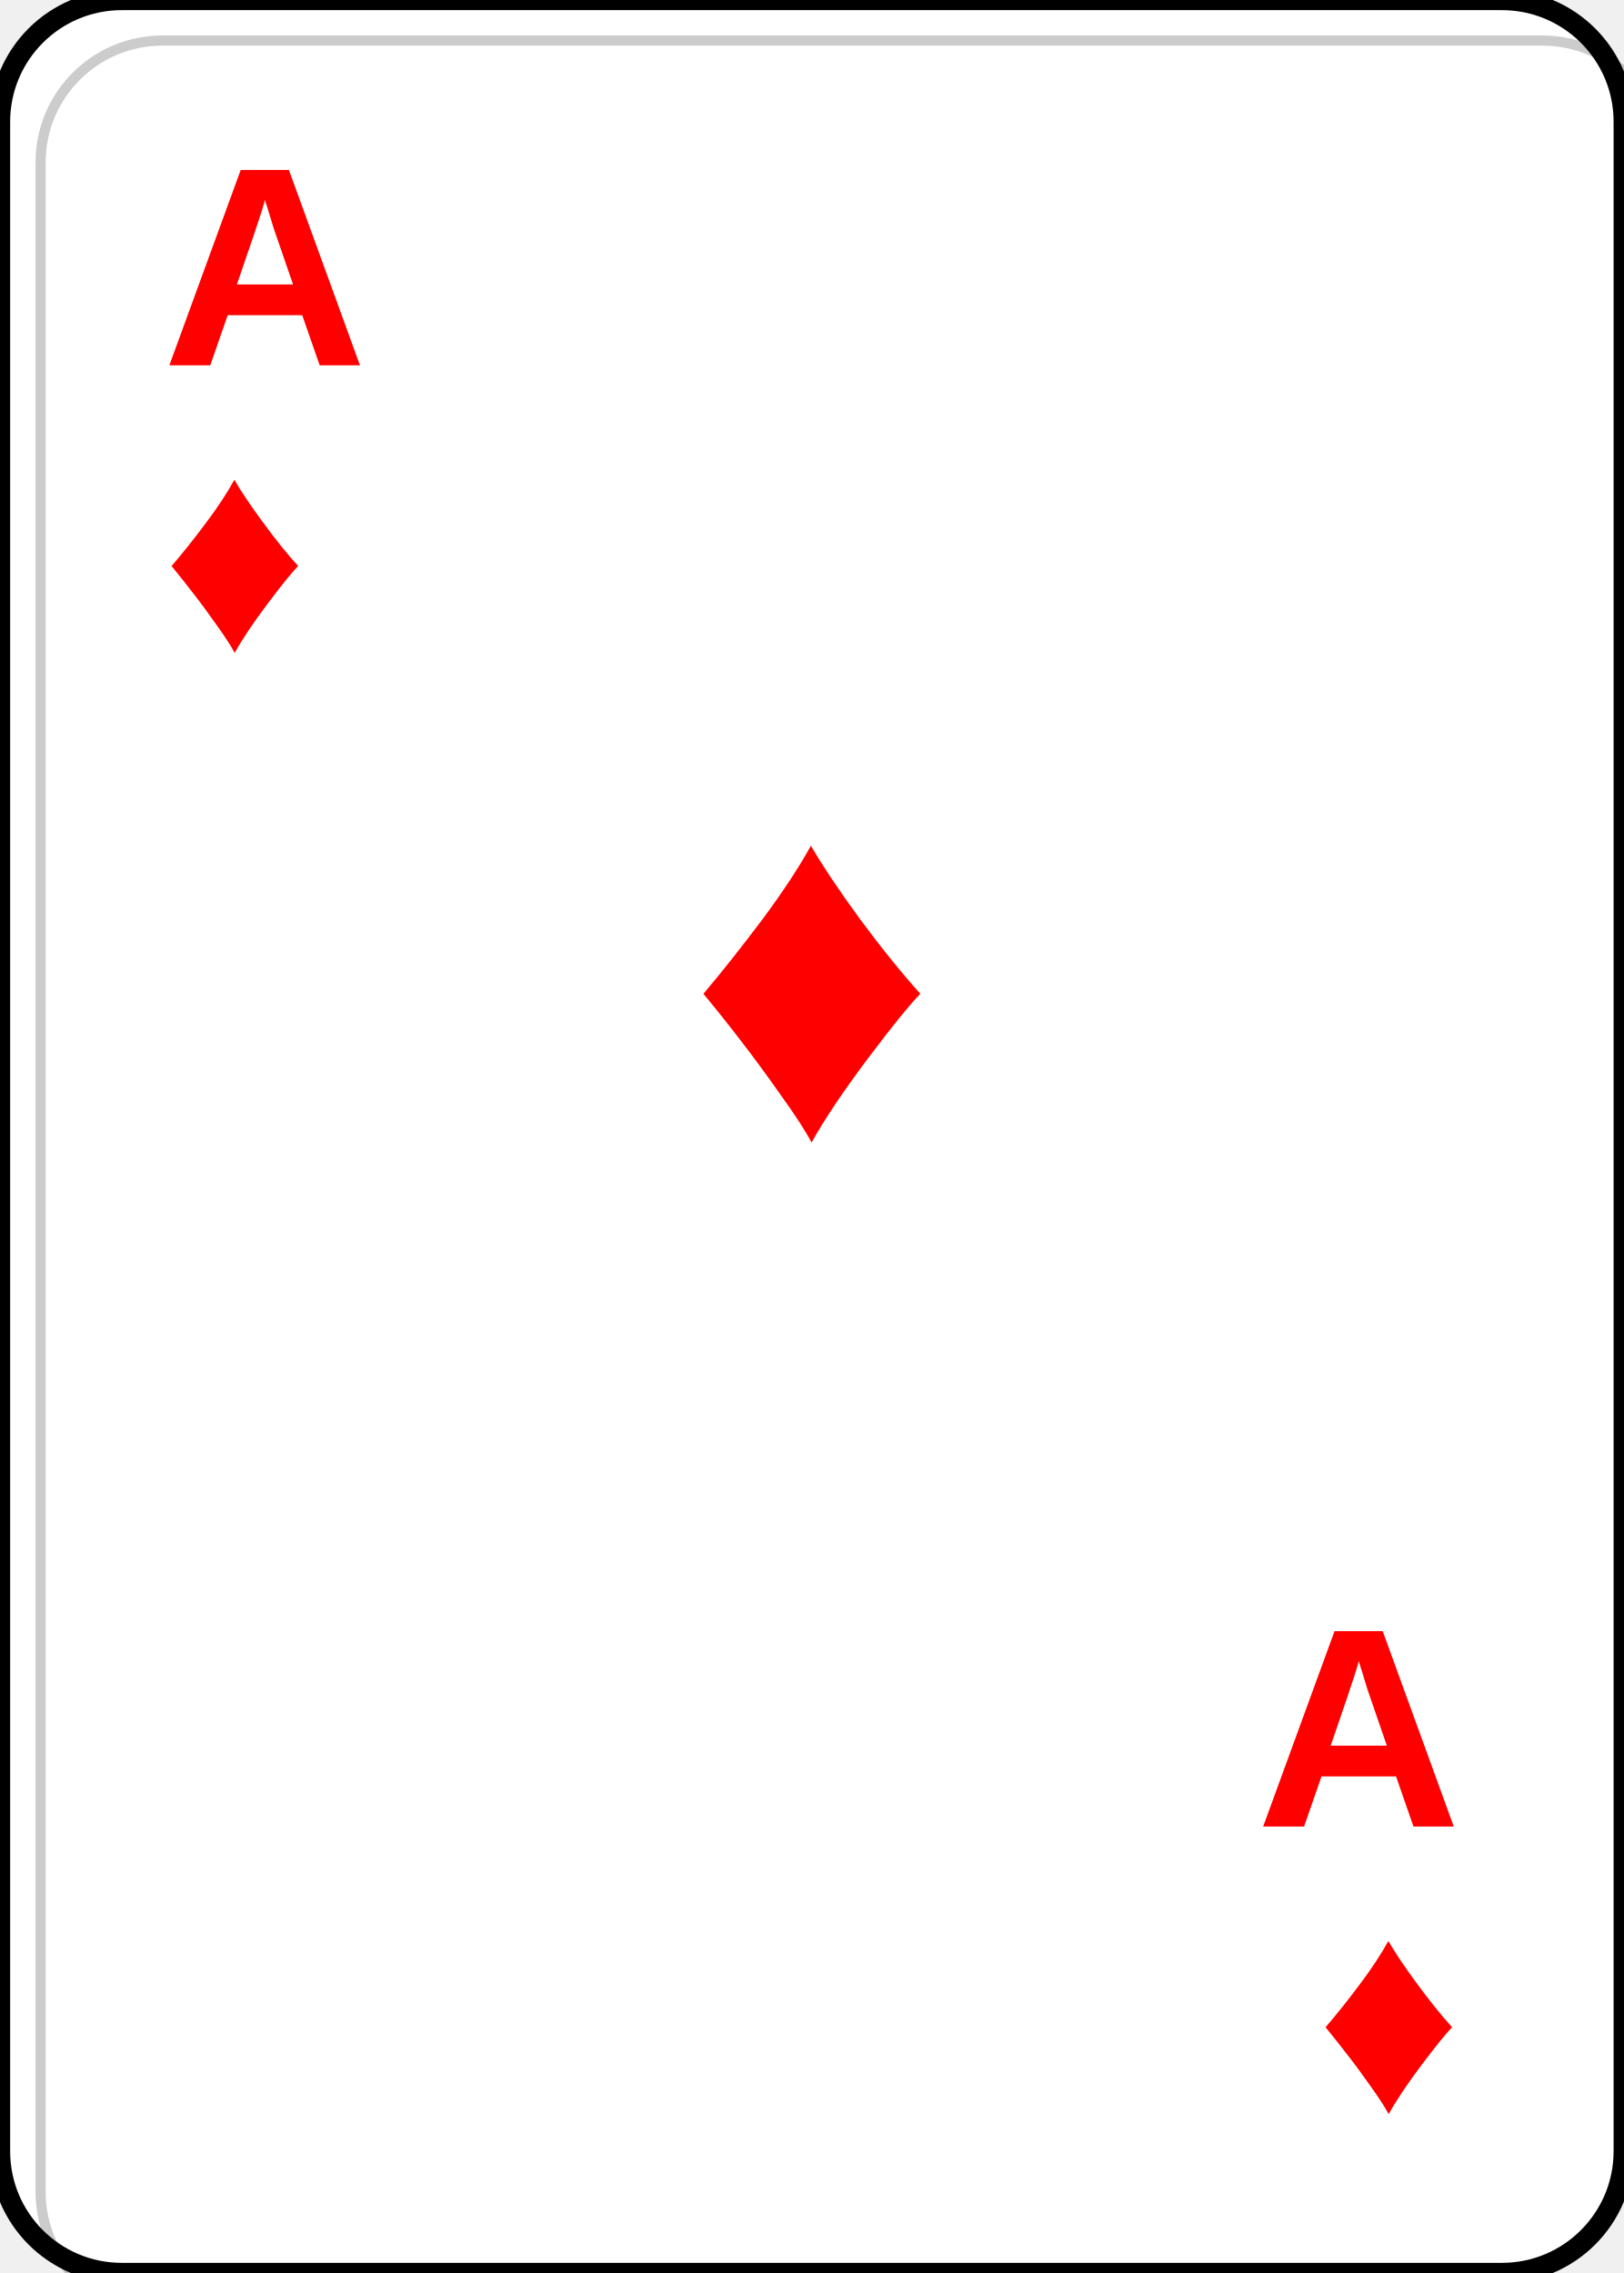
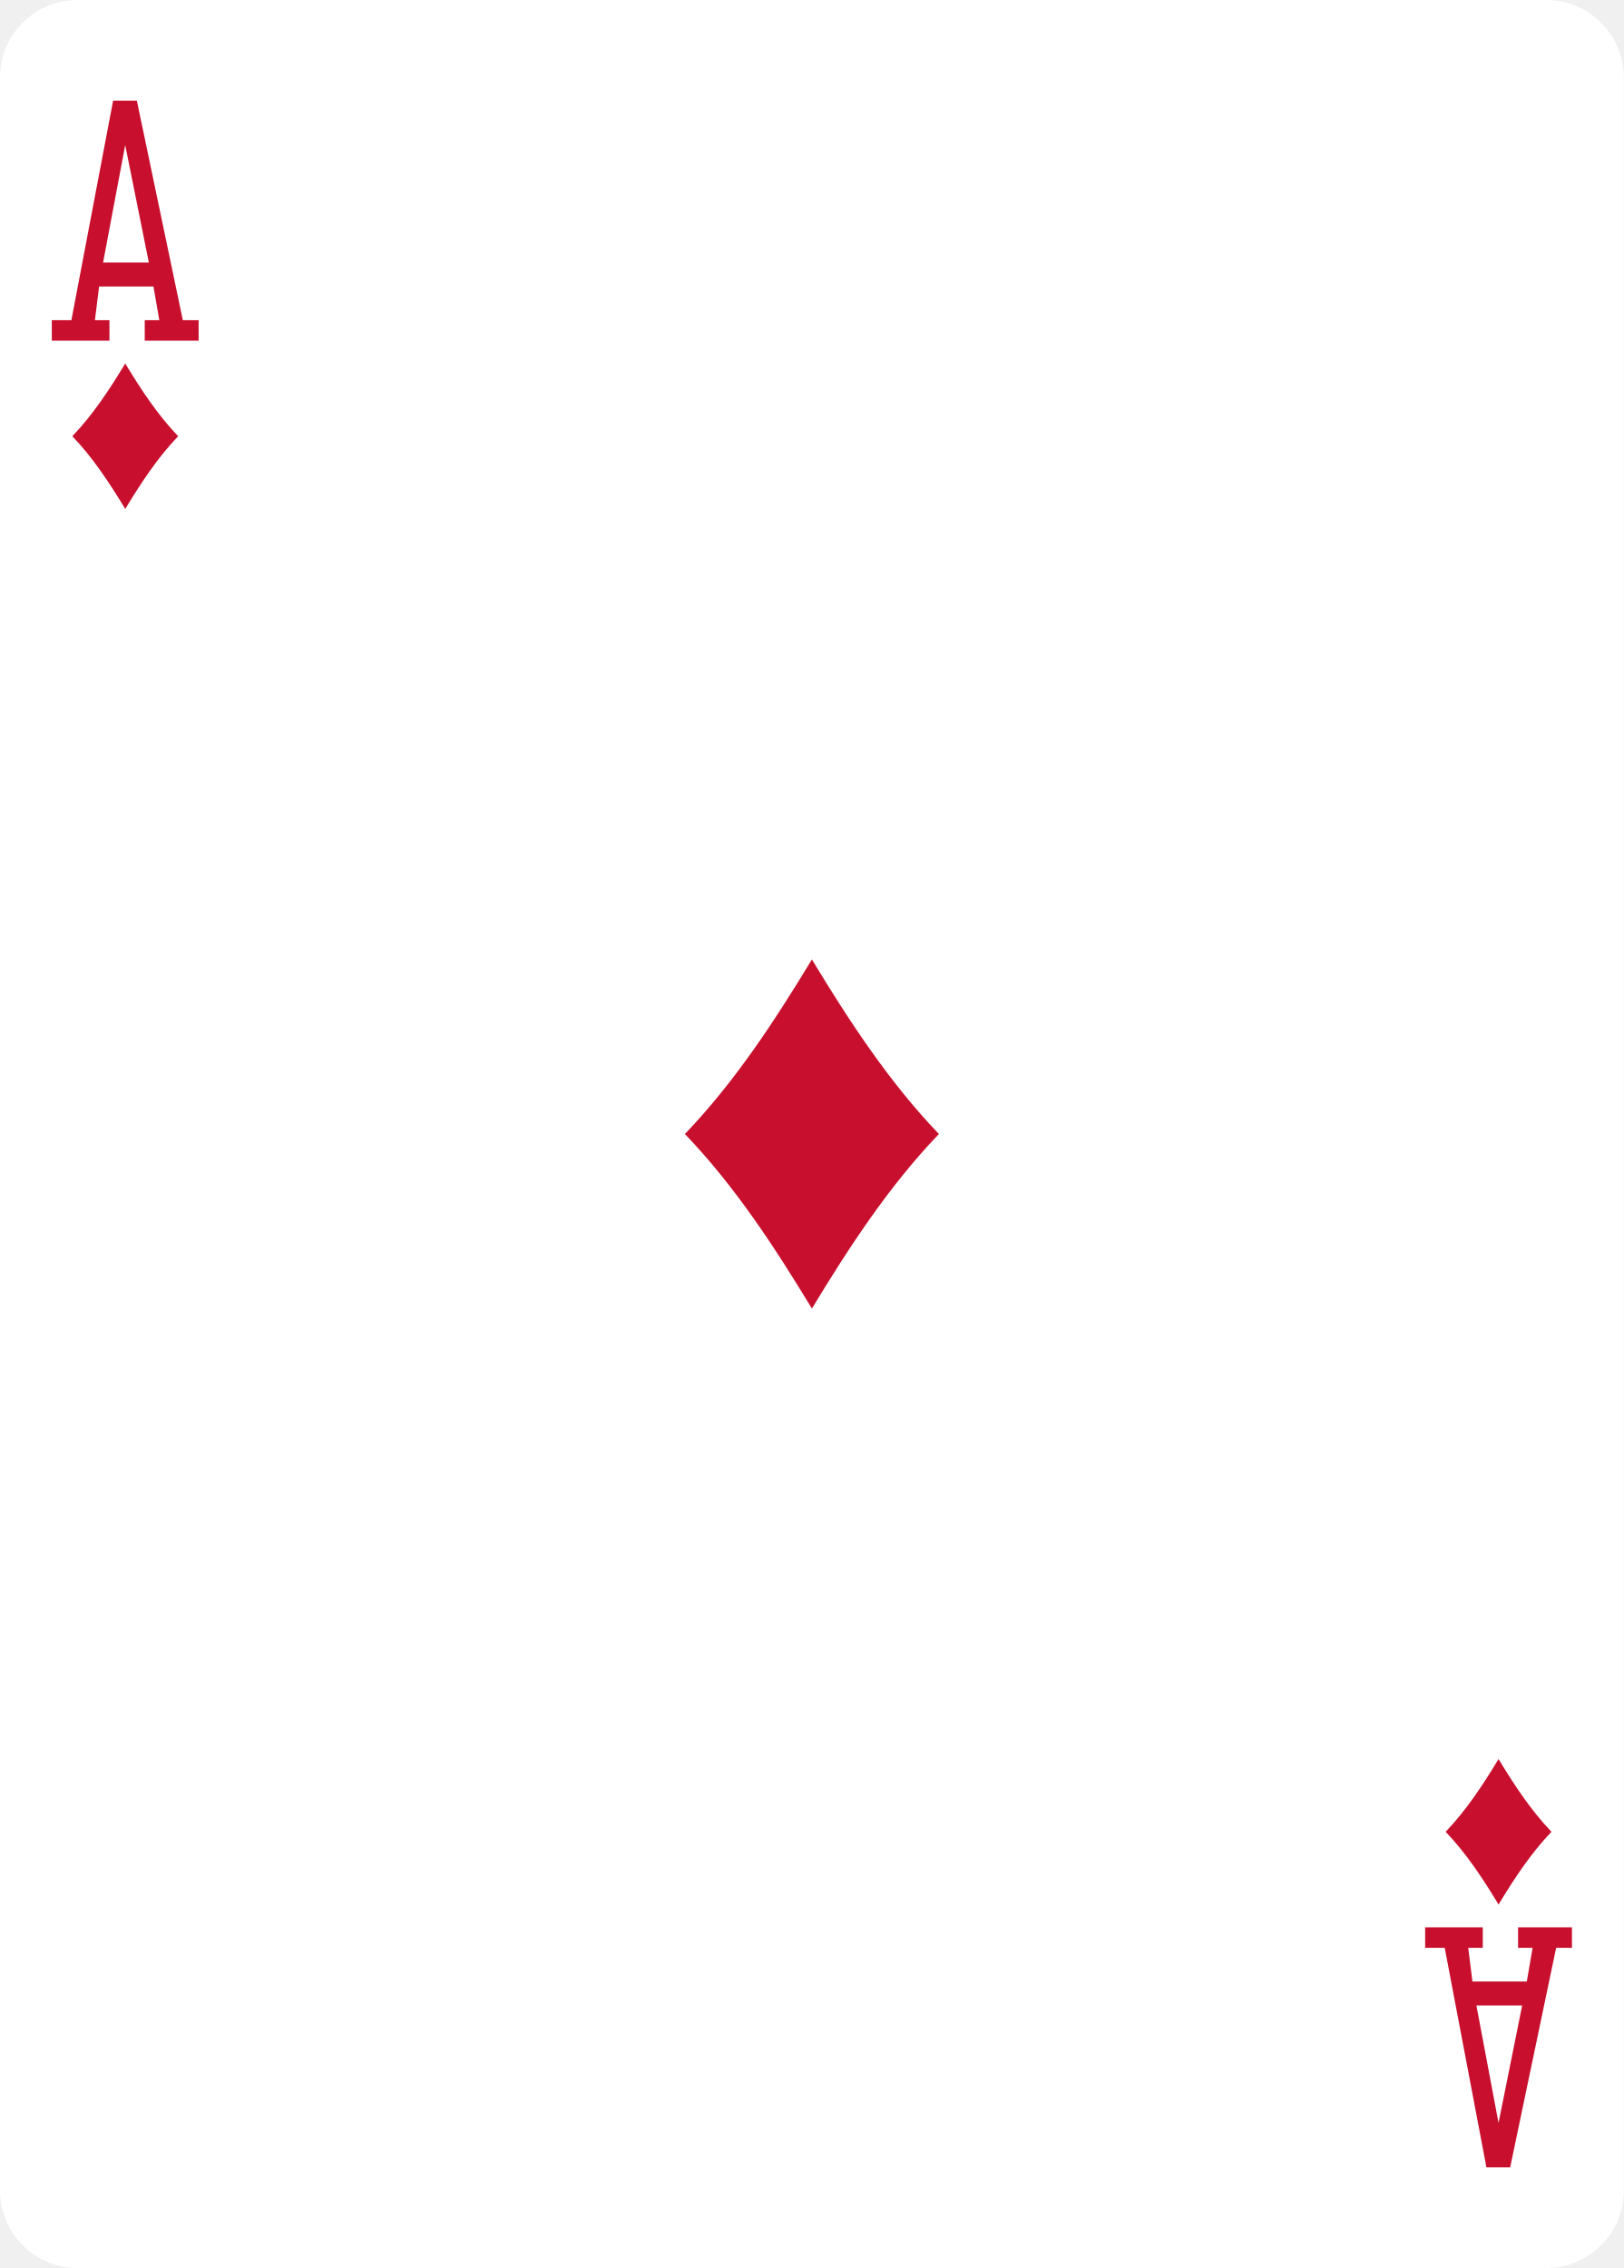
- <svg xmlns="http://www.w3.org/2000/svg" width="80" height="112" viewBox="0 0 80 112">
-   <rect width="80" height="112" rx="6" ry="6" fill="white" stroke="#000" stroke-width="1" />
-   <rect x="2" y="2" width="80" height="112" rx="6" ry="6" fill="none" stroke="#000" stroke-width="0.5" opacity="0.2" />
-   <g fill="red">
-     <text x="8" y="18" font-family="Arial, sans-serif" font-size="14" font-weight="bold">A</text>
-     <text x="8" y="32" font-family="Arial, sans-serif" font-size="14">♦</text>
+ <svg xmlns="http://www.w3.org/2000/svg" width="63mm" height="88mm" viewBox="0 0 238.111 332.599" version="1.1" id="svg8">
+   <defs id="defs2" />
+   <g id="layer1" transform="translate(1416.604,-1075.635)">
+     <g transform="matrix(1.06667,0,0,1.06667,-1910.51,1108.11)" id="DIAMOND-1">
+       <rect y="-30.445" x="463.035" height="311.811" width="223.228" id="rect6367-6" style="display:inline;fill:#ffffff;fill-opacity:1;stroke:none;stroke-width:1.001;stroke-miterlimit:4;stroke-dasharray:none;stroke-opacity:1" rx="10.678" ry="10.664" />
+       <path style="display:inline;opacity:1;fill:#c8102e;fill-opacity:1" d="m 480.253,39.528 c -2.161,-3.569 -4.434,-7.037 -7.275,-10 2.841,-2.963 5.114,-6.431 7.275,-10 2.161,3.569 4.434,7.037 7.275,10 -2.841,2.963 -5.114,6.431 -7.275,10 z" id="path6399-9" />
+       <path id="path6403-1" d="m 669.047,231.393 c -2.161,-3.569 -4.434,-7.037 -7.275,-10 2.841,-2.963 5.114,-6.431 7.275,-10 2.161,3.569 4.434,7.037 7.275,10 -2.841,2.963 -5.114,6.431 -7.275,10 z" style="display:inline;opacity:1;fill:#c8102e;fill-opacity:1" />
+       <path id="path6413-1" d="m 574.649,149.461 c -5.186,-8.565 -10.642,-16.889 -17.461,-24 6.819,-7.111 12.275,-15.435 17.461,-24 5.186,8.565 10.643,16.889 17.461,24 -6.819,7.111 -12.275,15.435 -17.461,24 z" style="display:inline;opacity:1;fill:#c8102e;fill-opacity:1" />
+       <path d="m 470.159,16.393 v -2.822 h 2.692 l 5.735,-30.178 h 3.264 l 6.318,30.178 h 2.174 v 2.822 h -7.408 v -2.822 h 1.999 l -0.798,-4.625 h -7.474 l -0.577,4.625 h 1.999 v 2.822 z m 13.339,-10.741 -3.249,-16.152 -3.043,16.152 z m 0,0" id="path41-87-9-4-8" style="opacity:1;fill:#c8102e;fill-opacity:1" />
+       <path d="m 658.954,234.528 v 2.822 h 2.692 l 5.735,30.178 h 3.264 l 6.318,-30.178 h 2.174 v -2.822 h -7.408 v 2.822 h 1.999 l -0.798,4.625 h -7.474 l -0.577,-4.625 h 1.999 v -2.822 z m 13.339,10.741 -3.249,16.152 -3.043,-16.152 z m 0,0" id="path41-8-5-6-1" style="opacity:1;fill:#c8102e;fill-opacity:1" />
+     </g>
  </g>
-   <g fill="red">
-     <text x="40" y="56" text-anchor="middle" font-family="Arial, sans-serif" font-size="24">♦</text>
-   </g>
-   <g fill="red">
-     <text x="72" y="104" text-anchor="end" font-family="Arial, sans-serif" font-size="14">♦</text>
-     <text x="72" y="90" text-anchor="end" font-family="Arial, sans-serif" font-size="14" font-weight="bold">A</text>
+   <g id="g862-0" transform="translate(-373.5384,132.7571)">
+     <rect style="opacity:1;vector-effect:none;fill:#006614;fill-opacity:1;stroke:none;stroke-width:1.748;stroke-linecap:butt;stroke-linejoin:miter;stroke-miterlimit:4;stroke-dasharray:none;stroke-dashoffset:0;stroke-opacity:1" id="rect22845-2-8" width="1659.913" height="794.398" x="-356.473" y="-1029.682" rx="144.482" ry="124.682" />
+     <text id="text5630-0-9" y="-935.813" x="472.194" style="font-style:normal;font-variant:normal;font-weight:normal;font-stretch:normal;font-size:42.667px;line-height:125%;font-family:Carlito;-inkscape-font-specification:'Carlito, Normal';text-align:center;letter-spacing:0px;word-spacing:0px;writing-mode:lr-tb;text-anchor:middle;fill:#ffffff;fill-opacity:1;stroke:none;stroke-width:1.067px;stroke-linecap:butt;stroke-linejoin:miter;stroke-opacity:1" xml:space="preserve">
+       <tspan style="font-style:normal;font-variant:normal;font-weight:normal;font-stretch:normal;font-size:48px;line-height:125%;font-family:Carlito;-inkscape-font-specification:'Carlito, Normal';text-align:center;writing-mode:lr-tb;text-anchor:middle;fill:#ffffff;fill-opacity:1;stroke-width:1.067px" id="tspan4923-1" y="-935.813" x="472.194">Single Playing Card from:</tspan>
+       <tspan style="font-style:normal;font-variant:normal;font-weight:normal;font-stretch:normal;font-size:48px;line-height:125%;font-family:Carlito;-inkscape-font-specification:'Carlito, Normal';text-align:center;writing-mode:lr-tb;text-anchor:middle;fill:#ffffff;fill-opacity:1;stroke-width:1.067px" id="tspan5035-8" y="-875.813" x="472.194">Standard Edition - Color Set - Bordered </tspan>
+       <tspan y="-820.48" x="472.194" id="tspan12311-7" />
+       <tspan style="font-style:normal;font-variant:normal;font-weight:normal;font-stretch:normal;font-size:48px;line-height:125%;font-family:Carlito;-inkscape-font-specification:'Carlito, Normal';text-align:center;writing-mode:lr-tb;text-anchor:middle;fill:#ffaaaa;fill-opacity:1;stroke-width:1.067px" id="tspan4927-1" y="-762.48" x="472.194">Copyright 2011, 2020 - Chris Aguilar - conjurenation@gmail.com</tspan>
+       <tspan id="tspan12344-3" y="-707.147" x="472.194" />
+       <tspan style="font-style:normal;font-variant:normal;font-weight:normal;font-stretch:normal;font-size:48px;line-height:125%;font-family:Carlito;-inkscape-font-specification:'Carlito, Normal';text-align:center;writing-mode:lr-tb;text-anchor:middle;fill:#ffffff;fill-opacity:1;stroke-width:1.067px" id="tspan4931-2" y="-649.147" x="472.194">https://totalnonsense.com/open-source-vector-playing-cards/</tspan>
+       <tspan id="tspan4929-3" y="-593.813" x="472.194" />
+       <tspan style="font-style:normal;font-variant:normal;font-weight:normal;font-stretch:normal;font-size:48px;line-height:125%;font-family:Carlito;-inkscape-font-specification:'Carlito, Normal';text-align:center;writing-mode:lr-tb;text-anchor:middle;fill:#ffaaaa;fill-opacity:1;stroke-width:1.067px" id="tspan4919-5" y="-535.813" x="472.194">Licensed under:</tspan>
+       <tspan id="tspan1594-5-6" style="font-style:normal;font-variant:normal;font-weight:normal;font-stretch:normal;font-size:48px;line-height:125%;font-family:Carlito;-inkscape-font-specification:'Carlito, Normal';text-align:center;writing-mode:lr-tb;text-anchor:middle;fill:#ffaaaa;fill-opacity:1;stroke-width:1.067px" y="-475.813" x="472.194">LGPL 3.0</tspan>
+       <tspan style="font-style:normal;font-variant:normal;font-weight:normal;font-stretch:normal;font-size:48px;line-height:125%;font-family:Carlito;-inkscape-font-specification:'Carlito, Normal';text-align:center;writing-mode:lr-tb;text-anchor:middle;fill:#ffaaaa;fill-opacity:1;stroke-width:1.067px" y="-415.813" x="472.194" id="tspan12253-3-1">https://www.gnu.org/licenses/lgpl-3.0.html</tspan>
+       <tspan id="tspan5031-6" y="-360.48" x="472.194" />
+       <tspan style="font-style:normal;font-variant:normal;font-weight:normal;font-stretch:normal;font-size:48px;line-height:125%;font-family:Carlito;-inkscape-font-specification:'Carlito, Normal';text-align:center;writing-mode:lr-tb;text-anchor:middle;fill:#ffffff;fill-opacity:1;stroke-width:1.067px" id="tspan5033-1" y="-302.48" x="472.194">Each Card Measures (63mm x 88mm)</tspan>
+       <tspan id="tspan5634-6-0" y="-247.147" x="472.194" />
+     </text>
  </g>
</svg>
